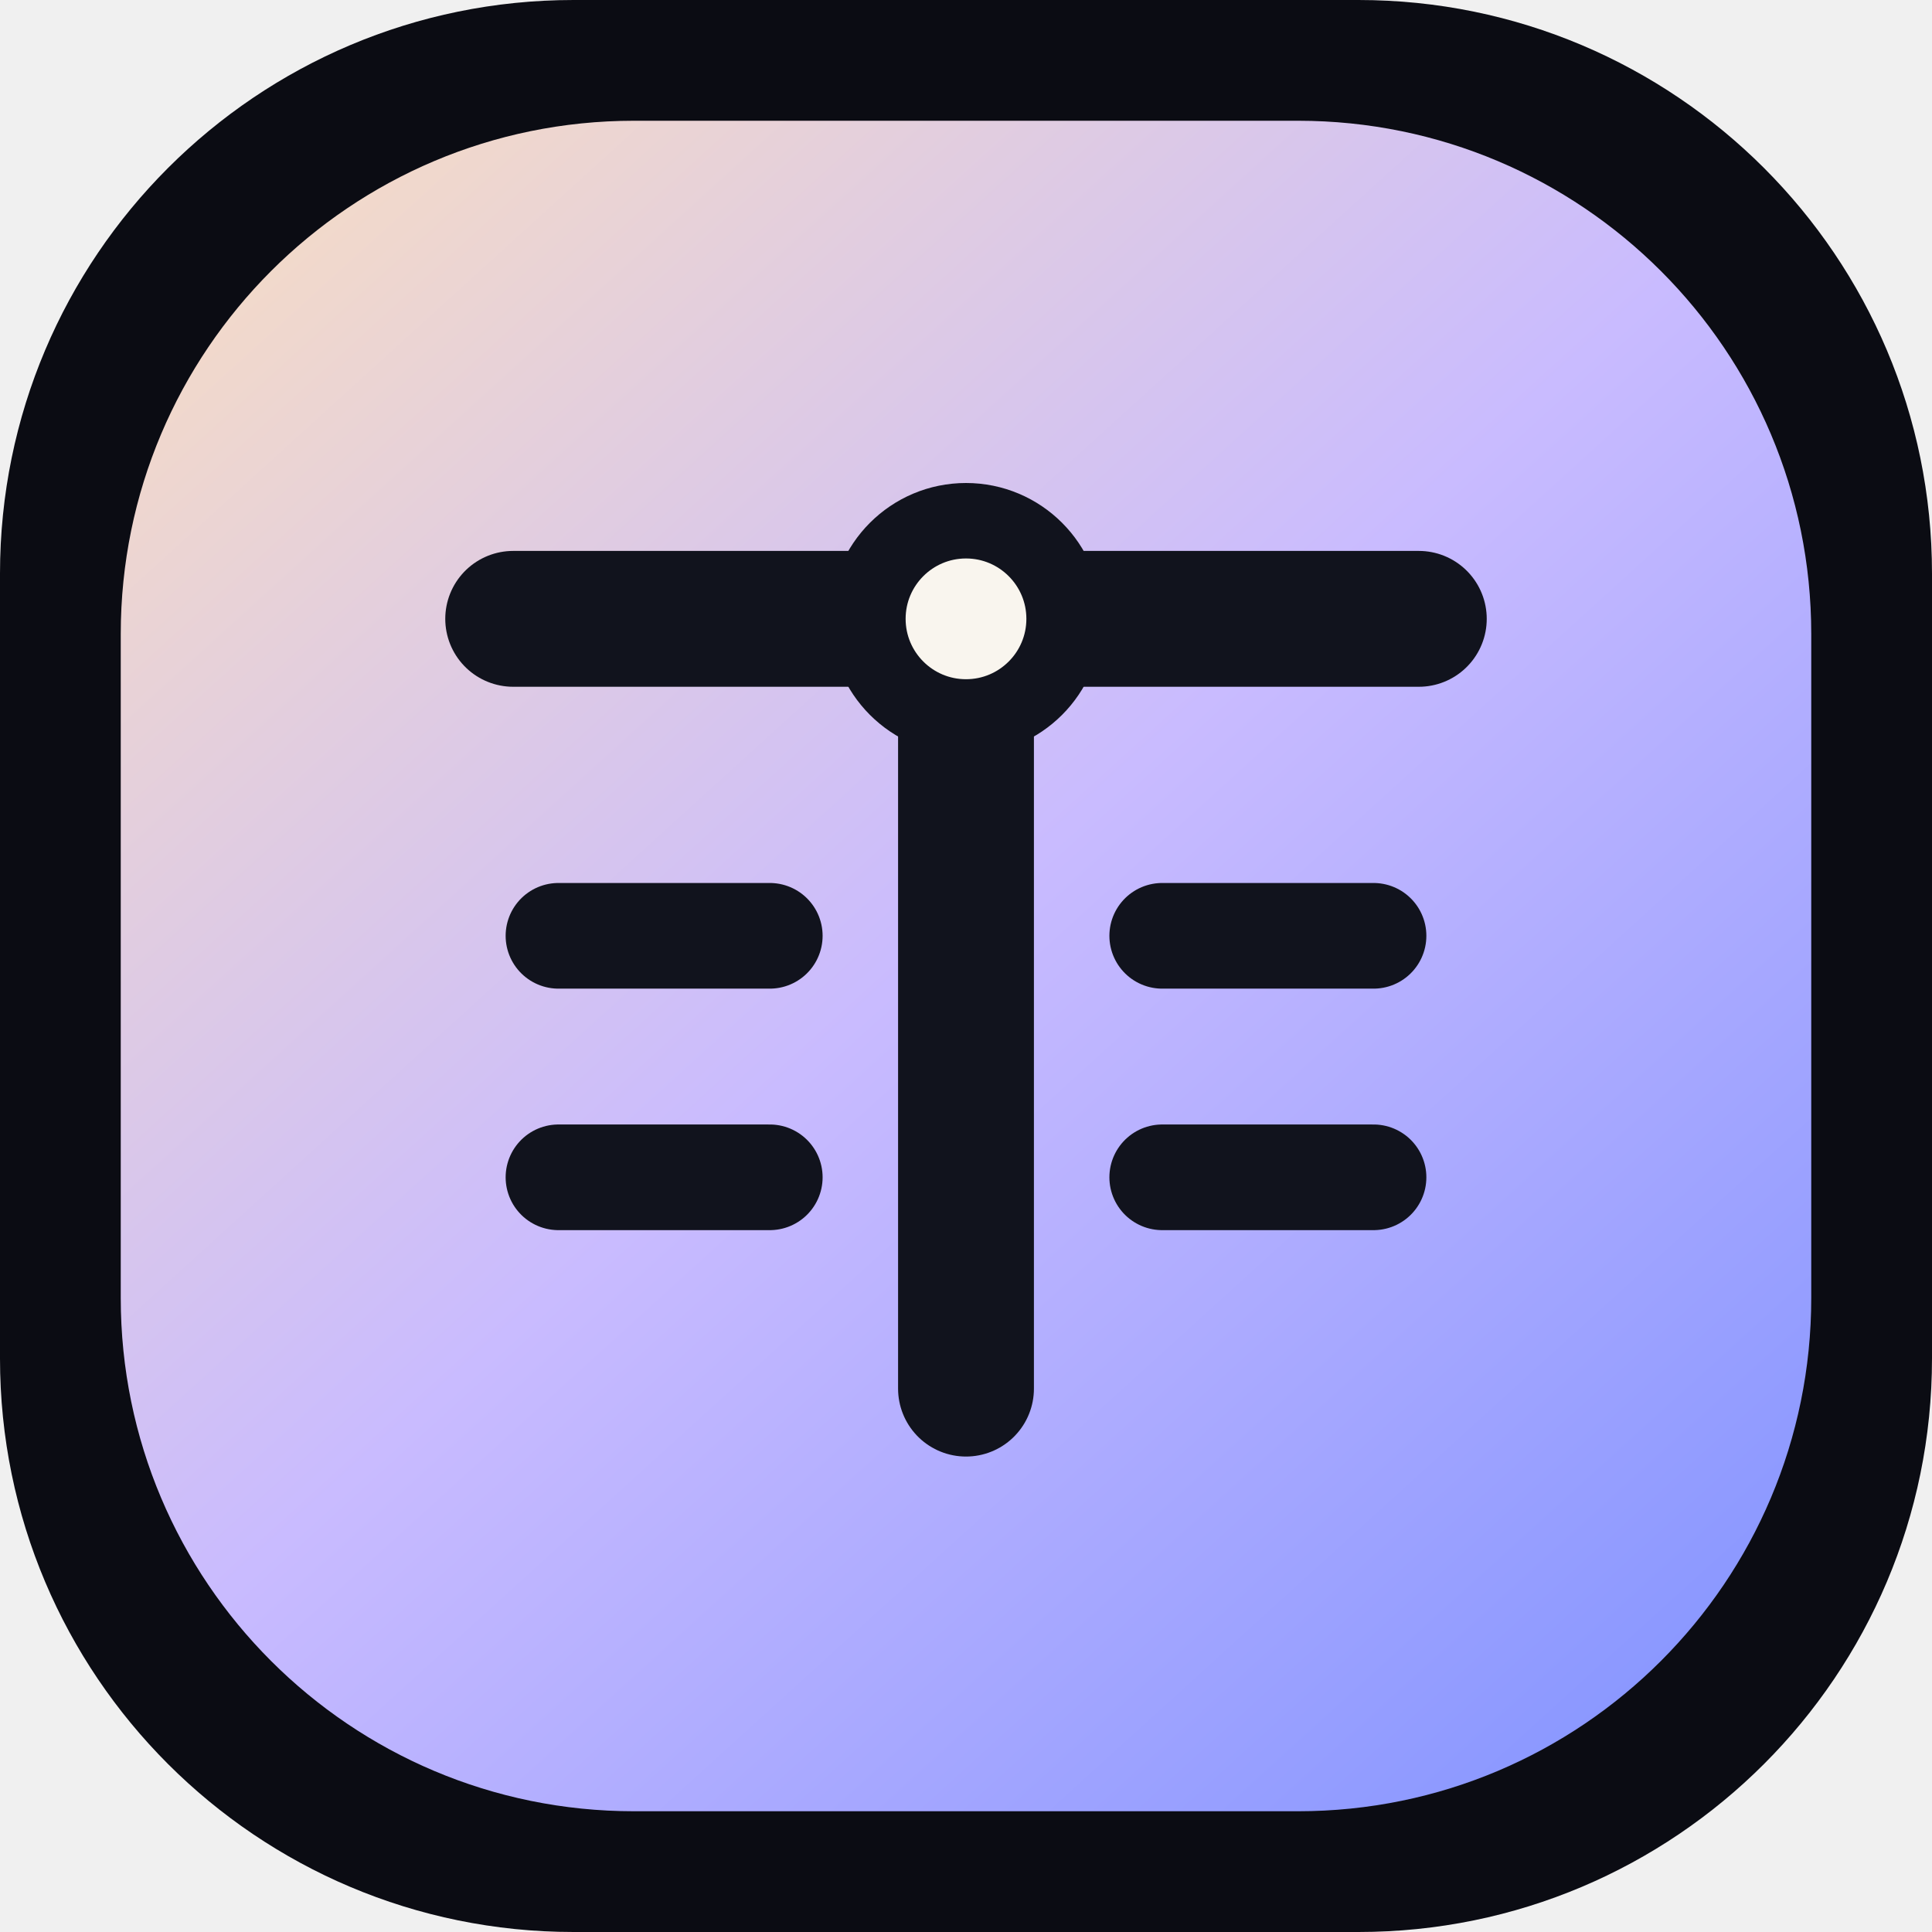
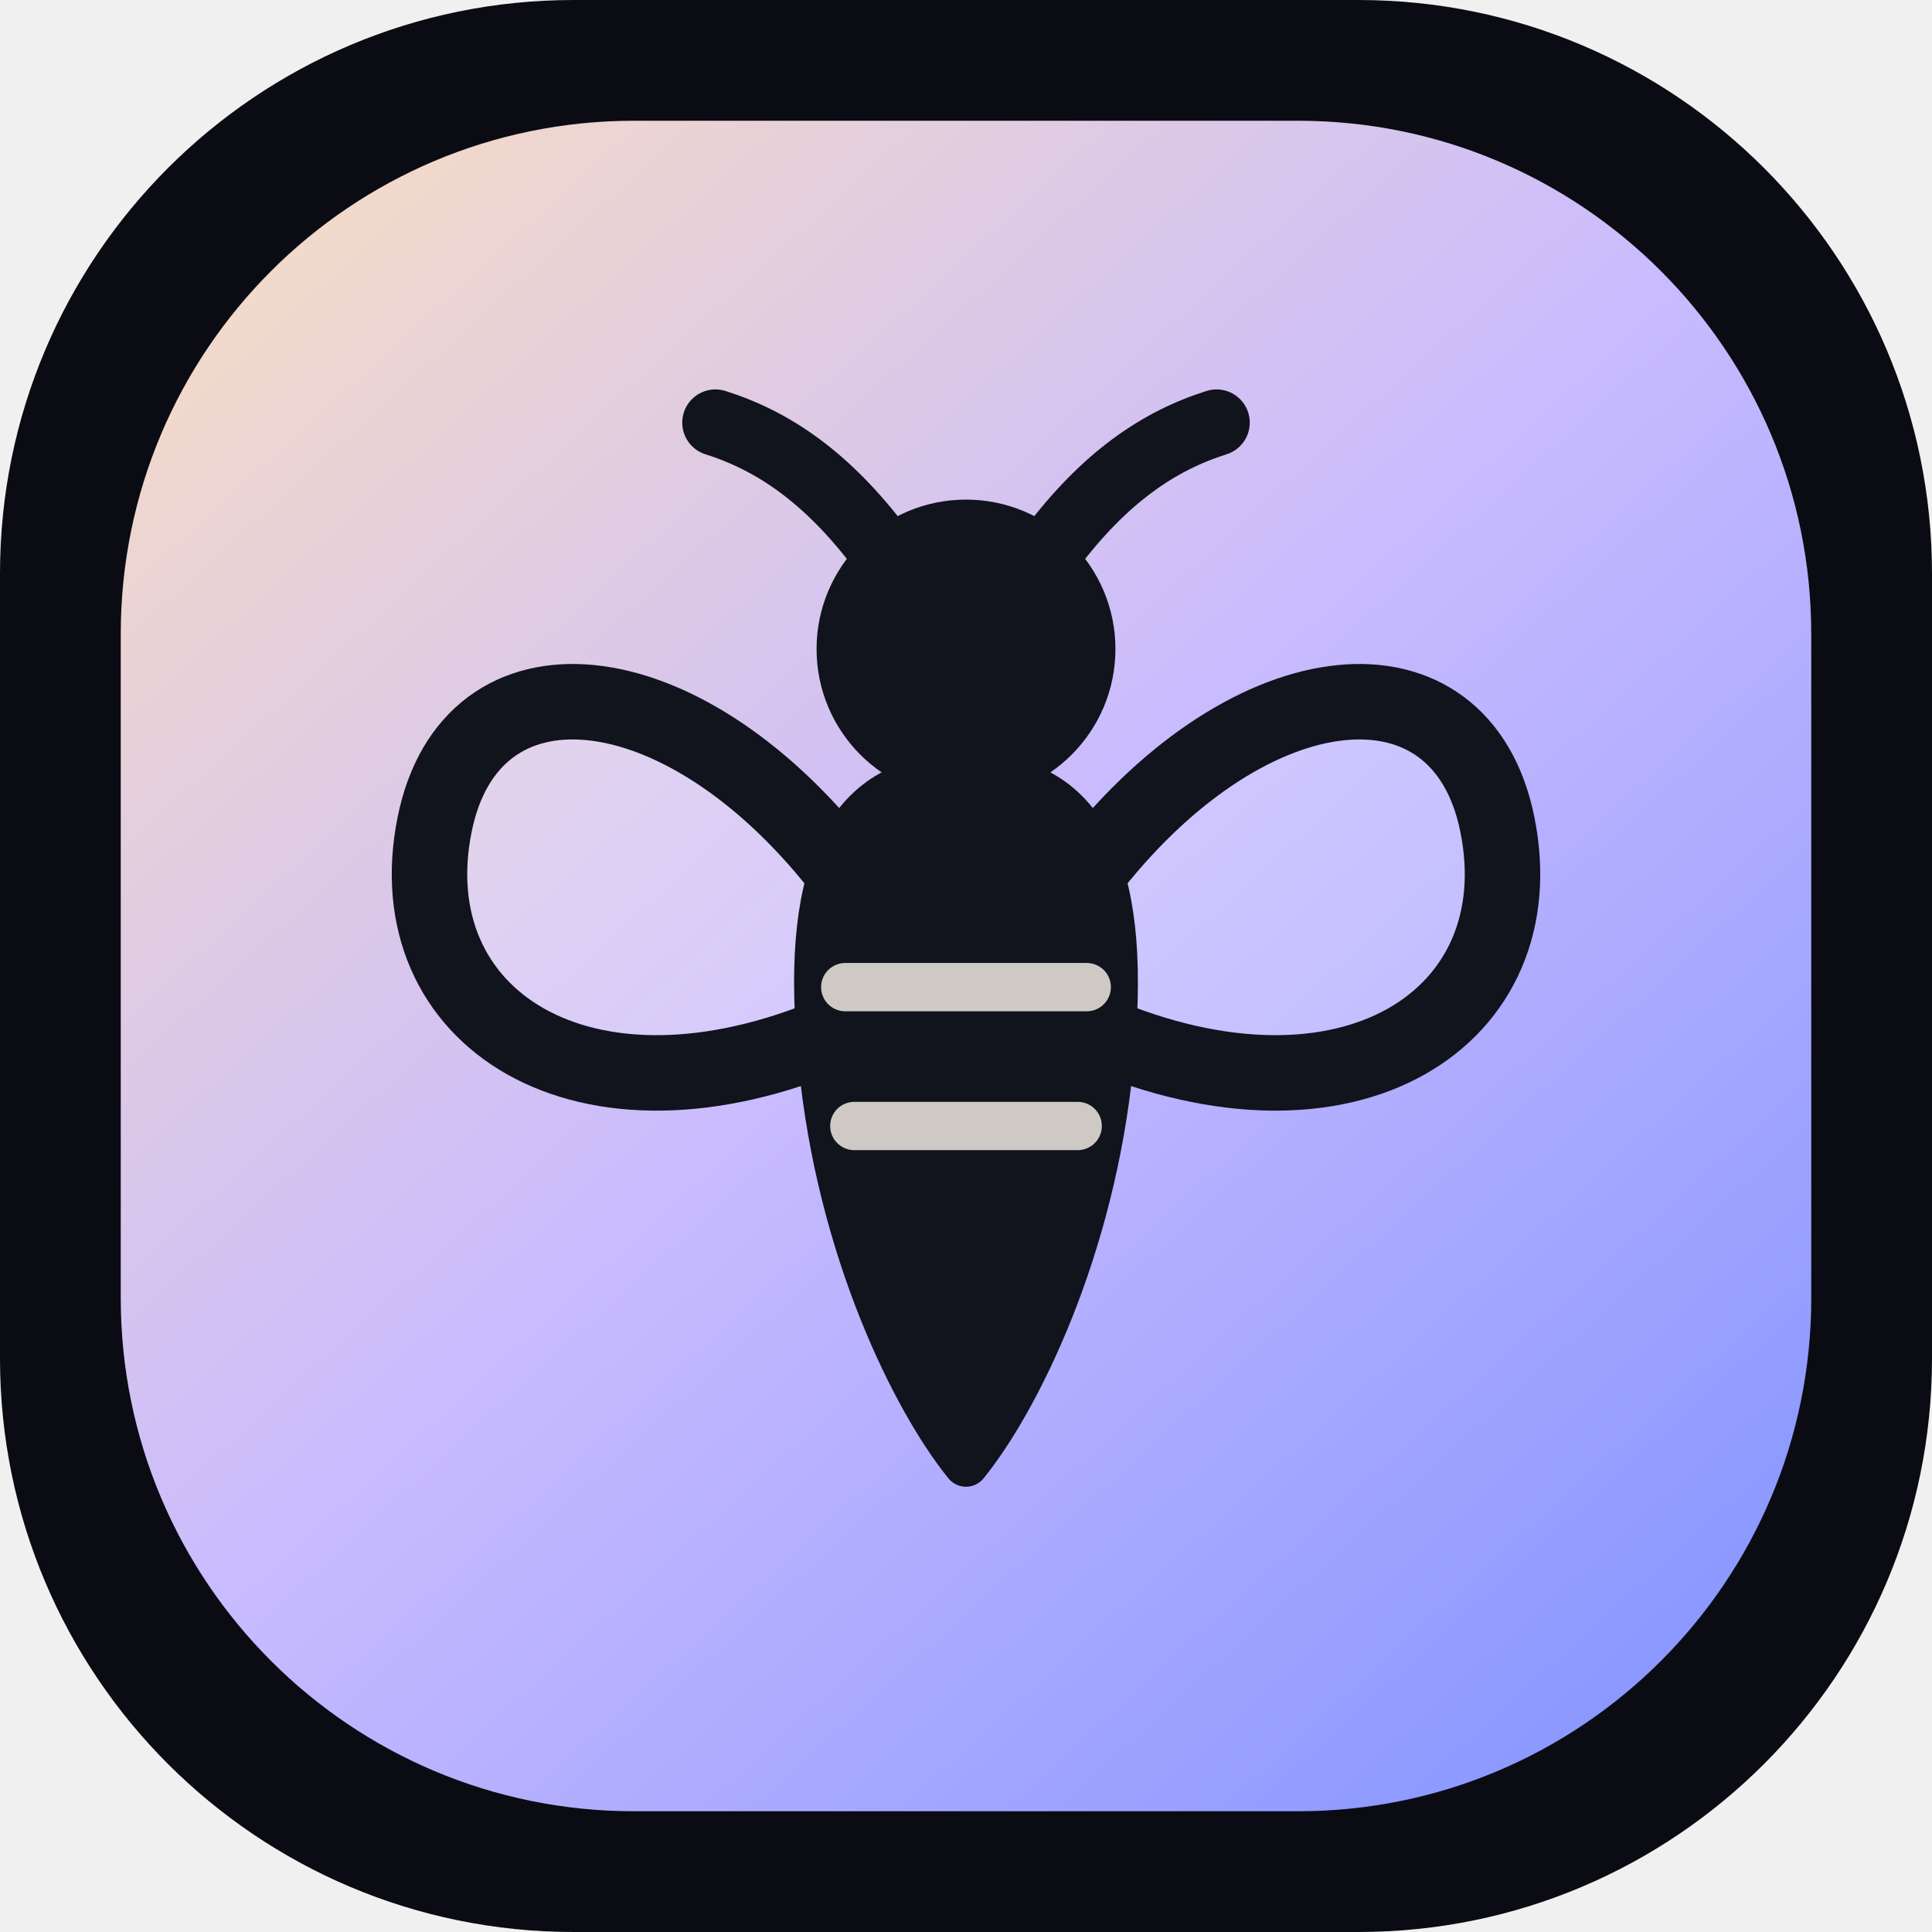
<svg xmlns="http://www.w3.org/2000/svg" viewBox="0 0 64 64">
  <defs>
    <linearGradient id="tile" x1="7" y1="5" x2="57" y2="60" gradientUnits="userSpaceOnUse">
      <stop stop-color="#F7DDC4" />
      <stop offset="0.48" stop-color="#C9BBFF" />
      <stop offset="1" stop-color="#8293FF" />
    </linearGradient>
  </defs>
  <rect width="64" height="64" rx="19" fill="#0B0C13" />
  <rect x="4" y="4" width="56" height="56" rx="17" fill="url(#tile)" />
-   <g fill="none" stroke="#11131D" stroke-linecap="round" stroke-linejoin="round">
-     <path d="M17 20.5H47" stroke-width="4.5" />
-     <path d="M32 21V46" stroke-width="4.5" />
-     <path d="M18.5 31H25.5M18.5 39H25.5M38.5 31H45.5M38.5 39H45.5" stroke-width="3.5" />
+   <g stroke="#11131d" stroke-linecap="round" stroke-linejoin="round">
+     <path d="M27.8 28.7C22.5 22 15.6 21.4 14.4 27.3C13.1 33.7 19.3 37.8 27.7 34.2" fill="#fff" fill-opacity="0.2" stroke-width="2.5" />
+     <path d="M36.2 28.7C41.5 22 48.4 21.4 49.6 27.3C50.9 33.7 44.7 37.8 36.3 34.2" fill="#fff" fill-opacity="0.2" stroke-width="2.5" />
+     <path d="M29.2 18.2C27.4 15.8 25.6 14.6 23.7 14M34.8 18.2C36.6 15.8 38.4 14.6 40.3 14" fill="none" stroke-width="2.2" />
+     <circle cx="32" cy="21.5" r="4.2" fill="#11131d" stroke-width="1.5" />
+     <path d="M32 25.7C27.8 25.7 26.6 29.2 27.2 35.2C27.8 41.4 30.3 46.4 32 48.5C33.7 46.4 36.2 41.4 36.8 35.2C37.4 29.2 36.2 25.7 32 25.7Z" fill="#11131d" stroke-width="1.5" />
+     <path d="M28 32.7H36M28.3 37.3H35.7" fill="none" stroke="#f7f1e9" stroke-opacity="0.82" stroke-width="1.6" />
  </g>
-   <circle cx="32" cy="20.5" r="3.25" fill="#F9F5EE" stroke="#11131D" stroke-width="2.5" />
</svg>
